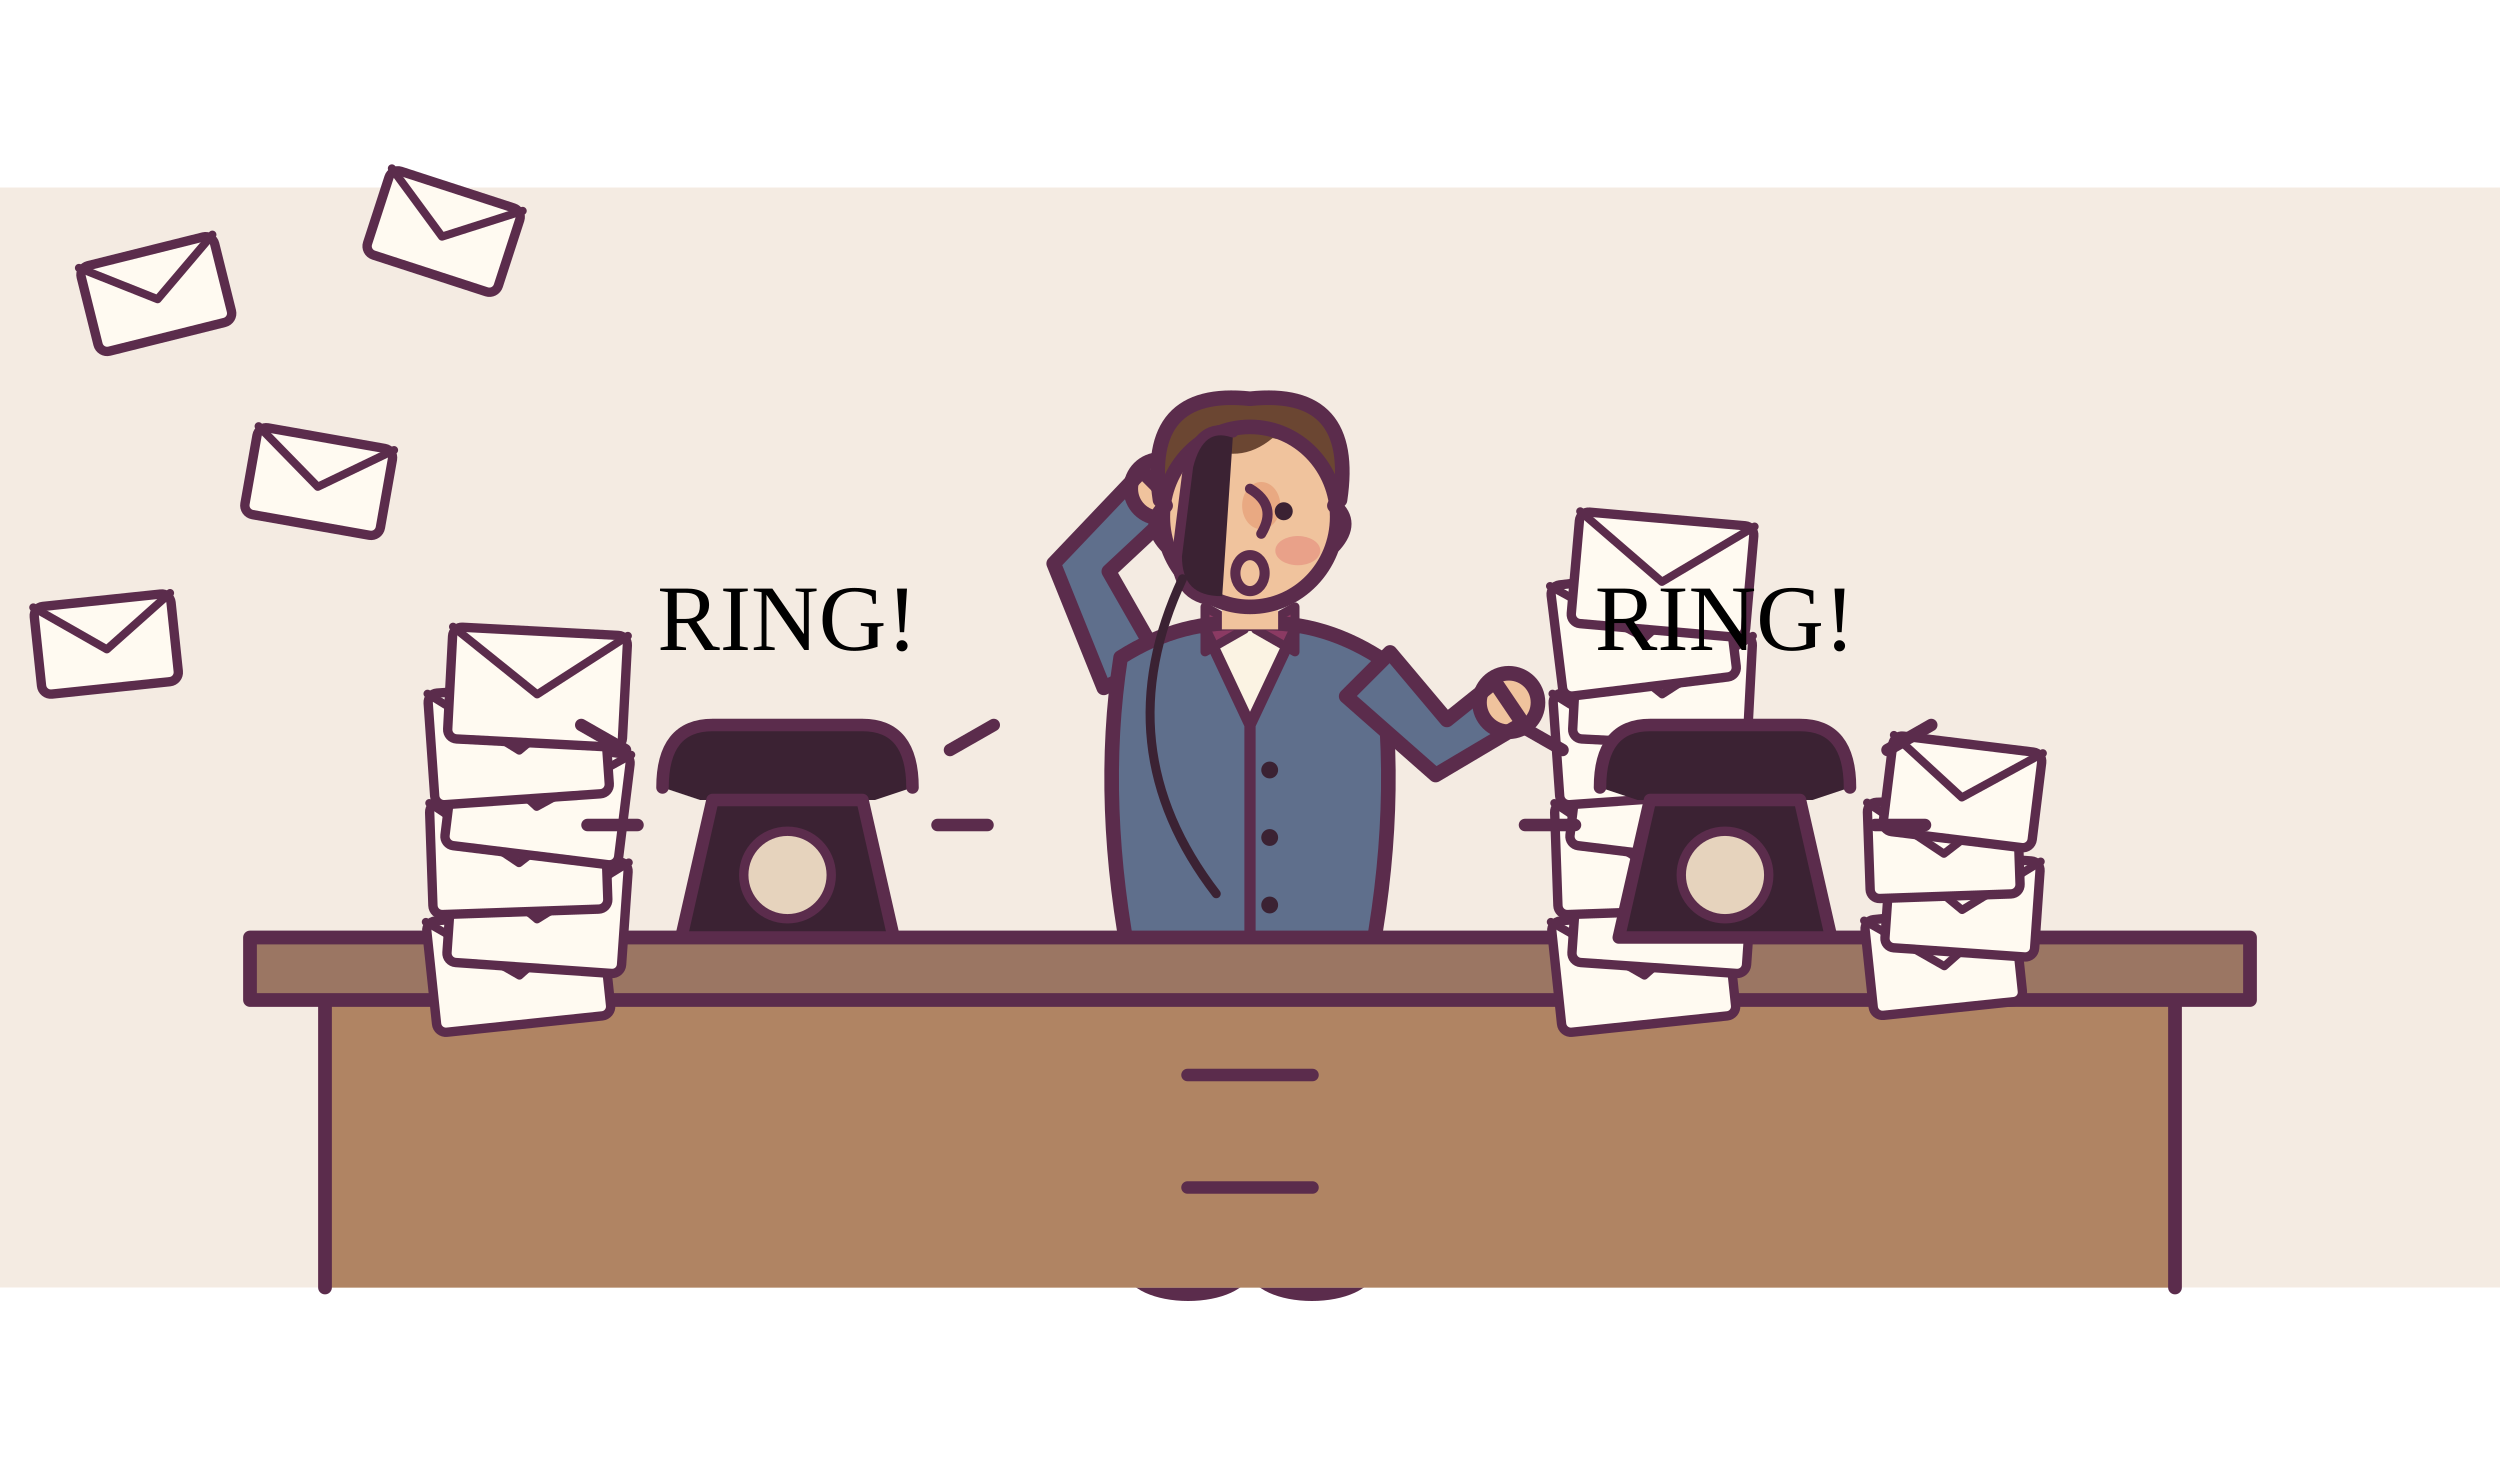
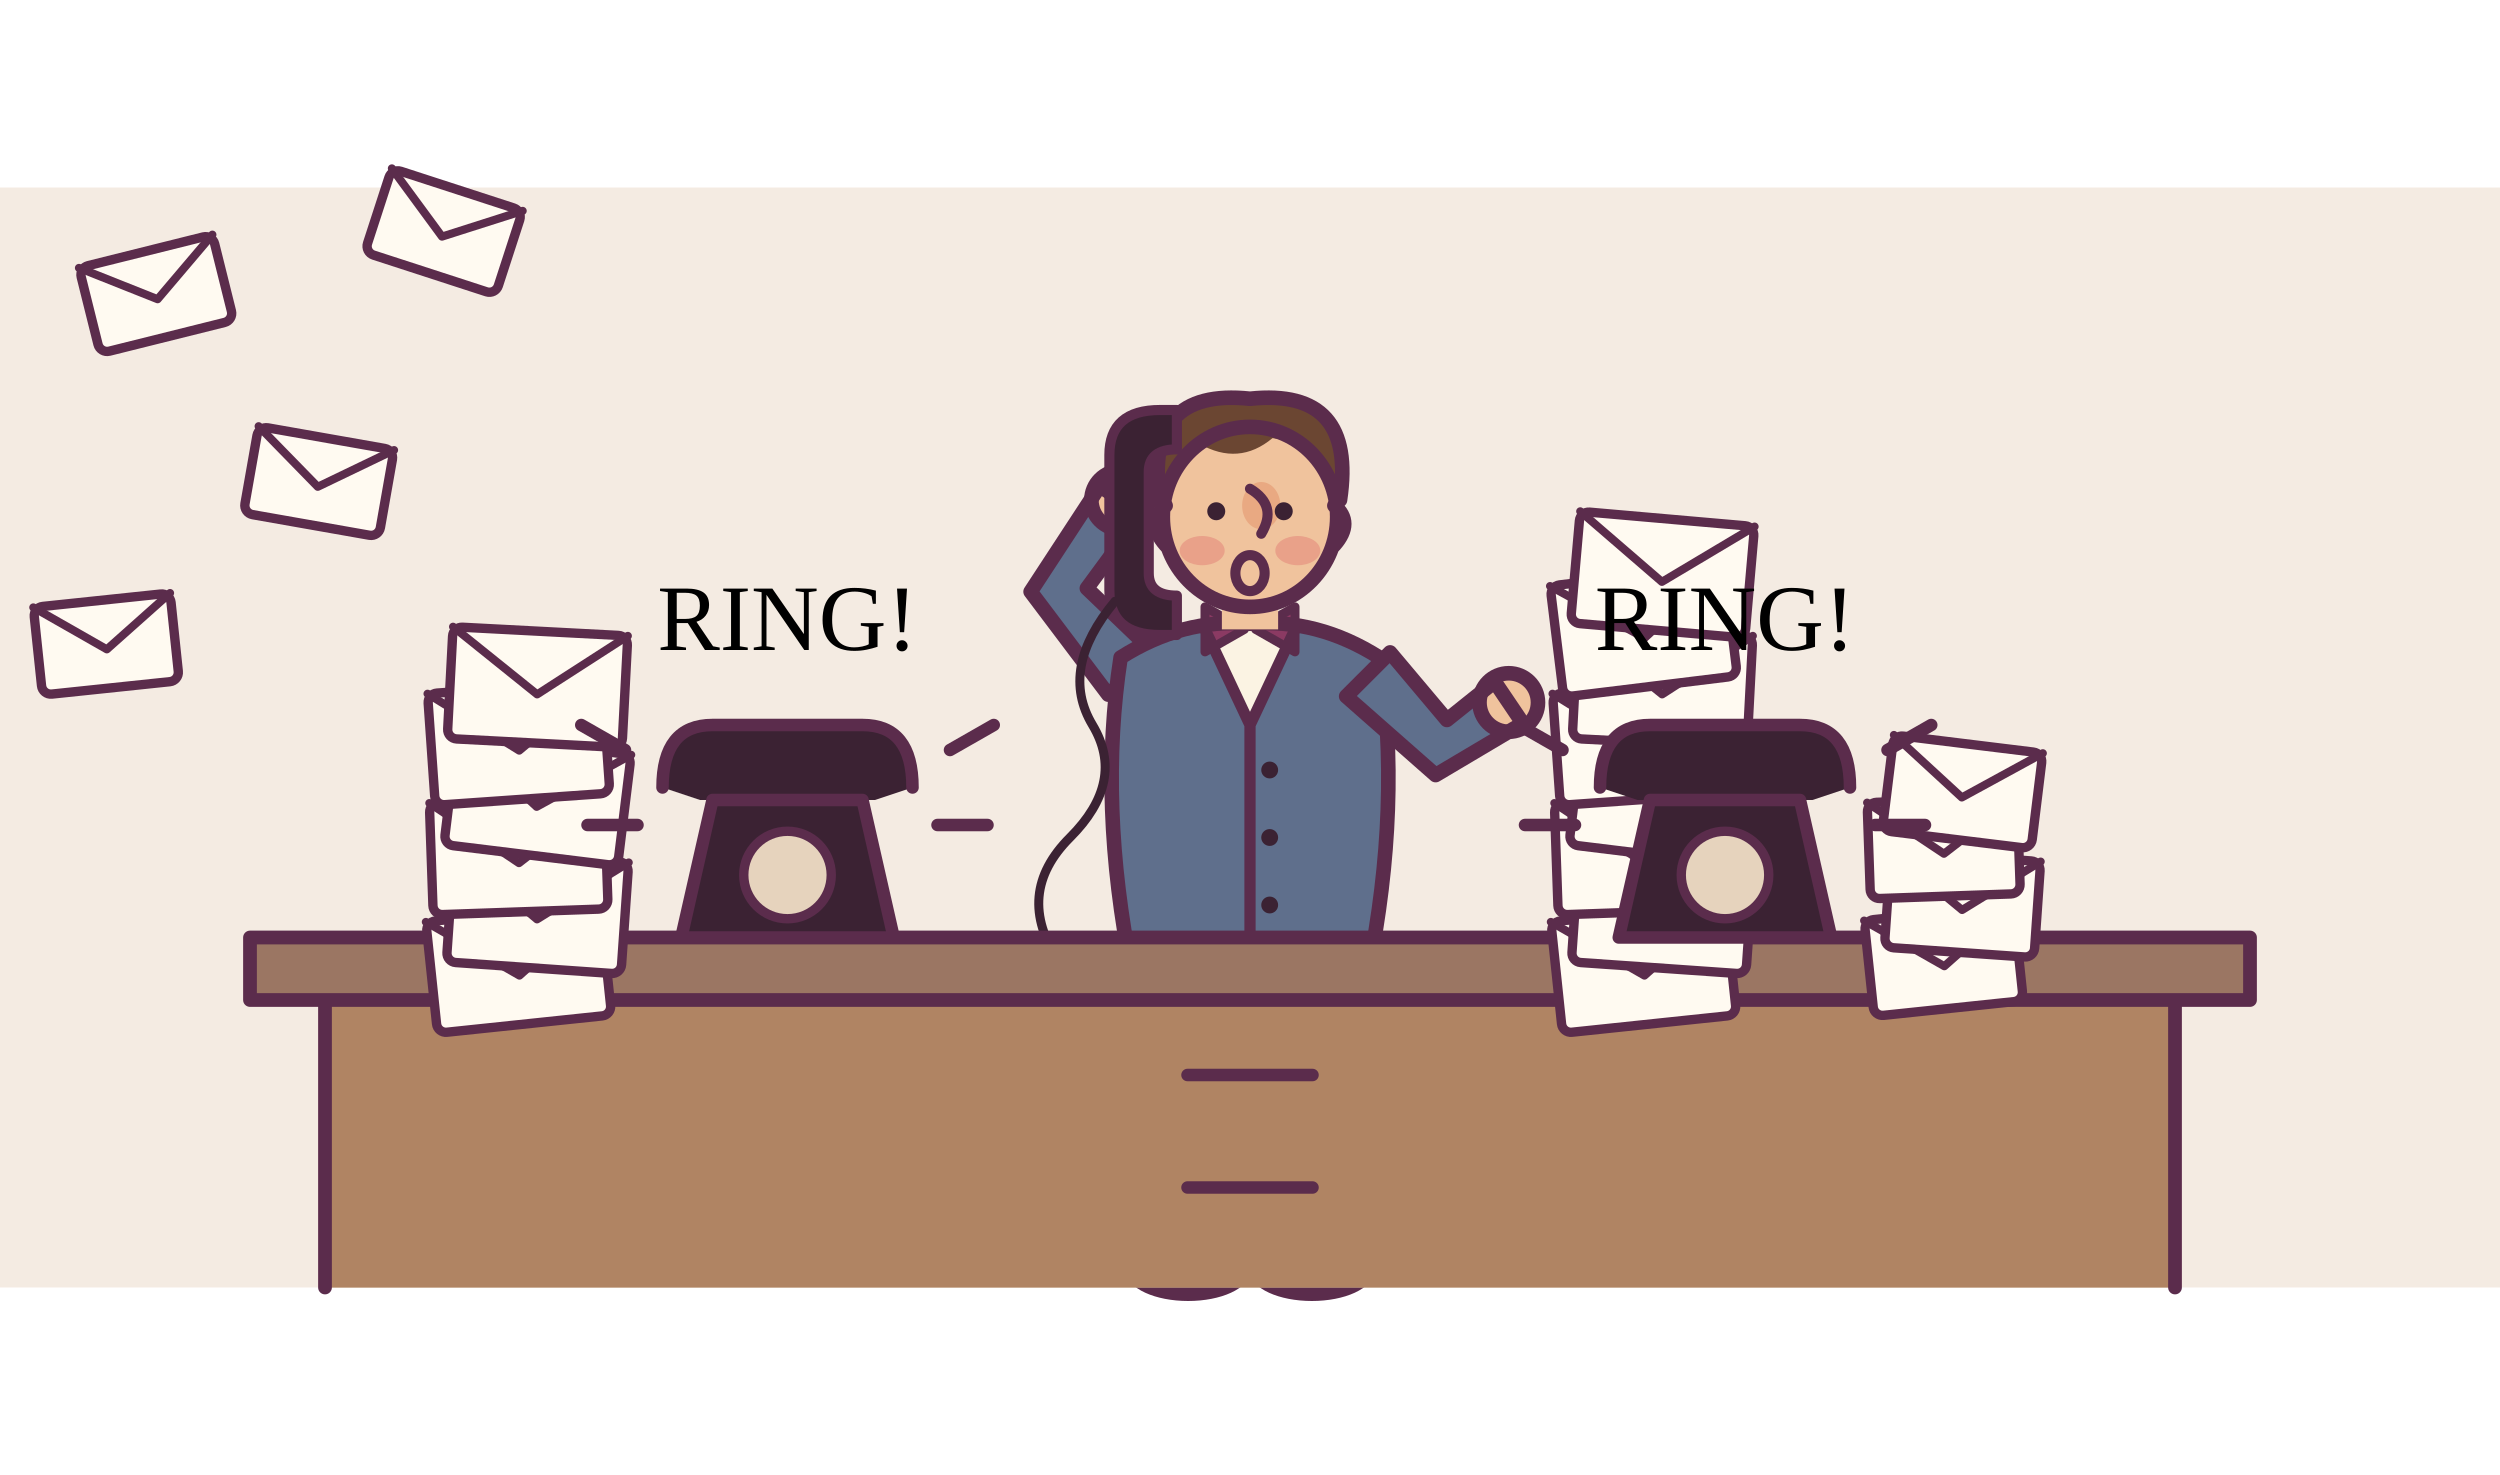
<svg viewBox="0 0 400 236" role="img" aria-label="Bill Jr. at a desk buried in piles of letters, a phone at his ear while two more phones ring, and more letters flying in">
  <g filter="url(#wash)">
    <rect x="0" y="30" width="400" height="176" fill="#ead8c6" opacity=".5" />
  </g>
  <g transform="translate(200 206) scale(0.9 0.9)">
    <g>
      <g class="" style="transform-origin:-21px -109px">
        <g filter="url(#wash)">
-           <path d="M-16 -111.4 L-25.1 -127.3 L-12.8 -138.8 L-19.2 -145.2 L-34.9 -128.7 L-26 -106.6Z" fill="#5f6f8c" />
-           <circle cx="-16" cy="-142" r="5.2" fill="#f0c39d" />
+           <path d="M-16.8 -112.6 L-29 -124.3 L-19.3 -137.5 L-26.7 -142.5 L-39 -123.7 L-25.2 -105.4Z" fill="#5f6f8c" />
+           <circle cx="-23" cy="-140" r="5.2" fill="#f0c39d" />
        </g>
        <g filter="url(#boil)" fill="none" stroke="#5b2c4c" stroke-width="2.6" stroke-linecap="round" stroke-linejoin="round">
-           <path d="M-16 -111.4 L-25.1 -127.3 L-12.8 -138.8 L-19.2 -145.2 L-34.9 -128.7 L-26 -106.6Z" />
-           <circle cx="-16" cy="-142" r="5.2" />
+           <path d="M-16.8 -112.6 L-29 -124.3 L-19.3 -137.5 L-26.7 -142.5 L-39 -123.7 L-25.2 -105.4Z" />
+           <circle cx="-23" cy="-140" r="5.2" />
        </g>
      </g>
      <g>
        <g filter="url(#wash)">
          <ellipse cx="-11" cy="-3.5" rx="10" ry="4.6" fill="#5a4636" />
          <ellipse cx="11" cy="-3.5" rx="10" ry="4.6" fill="#5a4636" />
          <path d="M-16 -62 L-14 -7 L-4 -7 L-1.5 -56 L1.5 -56 L4 -7 L14 -7 L16 -62Z" fill="#8c7a6b" />
          <path d="M-23 -112 Q-27 -86 -21 -56 L21 -56 Q27 -86 23 -112 Q12 -119 0 -118 Q-12 -119 -23 -112Z" fill="#5f6f8c" />
          <path d="M-8 -117 L0 -100 L8 -117Z" fill="#fbf3e3" />
          <path d="M-8 -121 L-1 -117 L-8 -113Z M8 -121 L1 -117 L8 -113Z" fill="#8b3a63" />
        </g>
        <g filter="url(#boil)" fill="none" stroke="#5b2c4c" stroke-width="2.6" stroke-linecap="round" stroke-linejoin="round">
          <ellipse cx="-11" cy="-3.5" rx="10" ry="4.6" />
          <ellipse cx="11" cy="-3.5" rx="10" ry="4.6" />
          <path d="M-16 -62 L-14 -7 L-4 -7 L-1.5 -56 M1.5 -56 L4 -7 L14 -7 L16 -62" />
          <path d="M-23 -112 Q-27 -86 -21 -56 L21 -56 Q27 -86 23 -112 Q12 -119 0 -118 Q-12 -119 -23 -112Z" />
          <path d="M-8 -117 L0 -100 L8 -117 M0 -100 L0 -58" stroke-width="2" />
          <circle cx="3.5" cy="-92" r="1.5" fill="#3b2233" stroke="none" />
          <circle cx="3.5" cy="-80" r="1.5" fill="#3b2233" stroke="none" />
          <circle cx="3.5" cy="-68" r="1.5" fill="#3b2233" stroke="none" />
          <path d="M-8 -121 L-1 -117 L-8 -113Z M8 -121 L1 -117 L8 -113Z" stroke-width="1.6" />
        </g>
      </g>
      <g>
        <g filter="url(#wash)">
          <rect x="-5" y="-125" width="10" height="8" fill="#f0c39d" />
          <ellipse cx="0" cy="-137" rx="15.5" ry="16" fill="#f0c39d" />
          <ellipse cx="-14.5" cy="-136" rx="3" ry="4.4" fill="#f0c39d" />
          <ellipse cx="14.5" cy="-136" rx="3" ry="4.4" fill="#f0c39d" />
          <ellipse cx="-8.5" cy="-131" rx="4" ry="2.6" fill="#e48b7c" opacity=".6" />
          <ellipse cx="8.5" cy="-131" rx="4" ry="2.6" fill="#e48b7c" opacity=".6" />
          <ellipse cx="2" cy="-139" rx="3.4" ry="4.2" fill="#e9a982" />
          <path d="M-16 -140 Q-19 -160 0 -158 Q19 -160 16 -140 Q14 -150 4 -151 Q-2 -146 -9 -150 Q-14 -148 -16 -140Z" fill="#6b4632" />
        </g>
        <g filter="url(#boil)" fill="none" stroke="#5b2c4c" stroke-width="2.6" stroke-linecap="round" stroke-linejoin="round">
          <ellipse cx="0" cy="-137" rx="15.5" ry="16" />
          <path d="M-15.0 -139 q-3.5 3 0 7" />
          <path d="M15.0 -139 q3.5 3 0 7" />
          <circle cx="-6" cy="-138" r="1.6" fill="#3b2233" stroke="none" />
          <circle cx="6" cy="-138" r="1.6" fill="#3b2233" stroke="none" />
          <ellipse cx="0" cy="-127" rx="2.6" ry="3.2" stroke-width="1.8" />
          <path d="M0 -142 q5 3 2 8" stroke-width="1.8" />
          <path d="M-16 -140 Q-19 -160 0 -158 Q19 -160 16 -140" />
        </g>
      </g>
      <g class="" style="transform-origin:21px -109px">
        <g filter="url(#wash)">
          <path d="M17.1 -105.1 L33 -91.1 L48.5 -100.3 L43.5 -107.7 L35 -100.9 L24.9 -112.9Z" fill="#5f6f8c" />
          <circle cx="46" cy="-104" r="5.2" fill="#f0c39d" />
        </g>
        <g filter="url(#boil)" fill="none" stroke="#5b2c4c" stroke-width="2.6" stroke-linecap="round" stroke-linejoin="round">
          <path d="M17.1 -105.1 L33 -91.1 L48.5 -100.3 L43.5 -107.7 L35 -100.9 L24.9 -112.9Z" />
          <circle cx="46" cy="-104" r="5.2" />
        </g>
      </g>
      <g filter="url(#wash)">
-         <path d="M-3 -152 q-6 -2 -8 6 l-2 16 q0 8 8 8 Z" fill="#3b2233" />
-       </g>
-       <g filter="url(#crayon)" fill="none" stroke="#5b2c4c" stroke-width="2.6" stroke-linecap="round" stroke-linejoin="round">
-         <path d="M-3 -152 q-6 -2 -8 6 l-2 16 q0 8 8 8" stroke-width="1.8" />
-         <path d="M-12 -126 q-14 30 6 56" stroke="#3b2233" stroke-width="1.6" />
+         <path d="M-16 -156 q-9 0 -9 8 l0 24 q0 8 9 8 l3 0 l0 -7 q-5 0 -5 -4 l0 -18 q0 -4 5 -4 l0 -7Z" fill="#3b2233" />
+       </g>
+       <g filter="url(#crayon)" fill="none" stroke="#5b2c4c" stroke-width="2.6" stroke-linecap="round" stroke-linejoin="round">
+         <path d="M-16 -156 q-9 0 -9 8 l0 24 q0 8 9 8 l3 0 l0 -7 q-5 0 -5 -4 l0 -18 q0 -4 5 -4 l0 -7Z" stroke-width="1.8" />
+       </g>
+       <g filter="url(#crayon)" fill="none" stroke="#5b2c4c" stroke-width="2.6" stroke-linecap="round" stroke-linejoin="round">
+         <path d="M-24 -122 q-10 12 -4 22 q6 10 -4 20 q-10 10 -2 22" stroke="#3b2233" stroke-width="1.6" />
      </g>
    </g>
  </g>
  <rect x="52" y="152" width="296" height="54" fill="#d8c0a4" />
  <g filter="url(#wash)">
    <rect x="40" y="150" width="320" height="10" fill="#9b7663" />
    <rect x="52" y="160" width="296" height="46" fill="#b08463" />
  </g>
  <g filter="url(#crayon)" fill="none" stroke="#5b2c4c" stroke-width="2.2" stroke-linecap="round" stroke-linejoin="round">
    <path d="M40 150 H360 V160 H40Z M52 160 V206 M348 160 V206" />
    <path d="M190 172 h20 M190 190 h20" stroke-width="2" />
  </g>
  <g transform="rotate(-6 83 155)">
    <g filter="url(#wash)">
      <rect x="69" y="146" width="28" height="17.9" rx="1.5" fill="#fffaf1" />
    </g>
    <g filter="url(#crayon)" fill="none" stroke="#5b2c4c" stroke-width="2.6" stroke-linecap="round" stroke-linejoin="round">
      <rect x="69" y="146" width="28" height="17.9" rx="1.5" stroke-width="1.5" />
      <path d="M69 146 L83 156.1 L97 146" stroke-width="1.3" />
    </g>
  </g>
  <g transform="rotate(4 86 146)">
    <g filter="url(#wash)">
      <rect x="72" y="137" width="28" height="17.9" rx="1.5" fill="#fffaf1" />
    </g>
    <g filter="url(#crayon)" fill="none" stroke="#5b2c4c" stroke-width="2.6" stroke-linecap="round" stroke-linejoin="round">
      <rect x="72" y="137" width="28" height="17.9" rx="1.5" stroke-width="1.5" />
      <path d="M72 137 L86 147.1 L100 137" stroke-width="1.3" />
    </g>
  </g>
  <g transform="rotate(-2 83 137)">
    <g filter="url(#wash)">
      <rect x="69" y="128" width="28" height="17.9" rx="1.5" fill="#fffaf1" />
    </g>
    <g filter="url(#crayon)" fill="none" stroke="#5b2c4c" stroke-width="2.6" stroke-linecap="round" stroke-linejoin="round">
      <rect x="69" y="128" width="28" height="17.9" rx="1.5" stroke-width="1.5" />
      <path d="M69 128 L83 138.1 L97 128" stroke-width="1.3" />
    </g>
  </g>
  <g transform="rotate(7 86 128)">
    <g filter="url(#wash)">
      <rect x="72" y="119" width="28" height="17.9" rx="1.5" fill="#fffaf1" />
    </g>
    <g filter="url(#crayon)" fill="none" stroke="#5b2c4c" stroke-width="2.6" stroke-linecap="round" stroke-linejoin="round">
      <rect x="72" y="119" width="28" height="17.9" rx="1.5" stroke-width="1.5" />
      <path d="M72 119 L86 129.1 L100 119" stroke-width="1.3" />
    </g>
  </g>
  <g transform="rotate(-4 83 119)">
    <g filter="url(#wash)">
      <rect x="69" y="110" width="28" height="17.9" rx="1.5" fill="#fffaf1" />
    </g>
    <g filter="url(#crayon)" fill="none" stroke="#5b2c4c" stroke-width="2.6" stroke-linecap="round" stroke-linejoin="round">
      <rect x="69" y="110" width="28" height="17.9" rx="1.5" stroke-width="1.5" />
      <path d="M69 110 L83 120.1 L97 110" stroke-width="1.3" />
    </g>
  </g>
  <g transform="rotate(3 86 110)">
    <g filter="url(#wash)">
      <rect x="72" y="101" width="28" height="17.9" rx="1.5" fill="#fffaf1" />
    </g>
    <g filter="url(#crayon)" fill="none" stroke="#5b2c4c" stroke-width="2.6" stroke-linecap="round" stroke-linejoin="round">
      <rect x="72" y="101" width="28" height="17.9" rx="1.5" stroke-width="1.5" />
      <path d="M72 101 L86 111.1 L100 101" stroke-width="1.3" />
    </g>
  </g>
  <g transform="rotate(-6 263 155)">
    <g filter="url(#wash)">
      <rect x="249" y="146" width="28" height="17.9" rx="1.5" fill="#fffaf1" />
    </g>
    <g filter="url(#crayon)" fill="none" stroke="#5b2c4c" stroke-width="2.6" stroke-linecap="round" stroke-linejoin="round">
      <rect x="249" y="146" width="28" height="17.9" rx="1.5" stroke-width="1.5" />
      <path d="M249 146 L263 156.1 L277 146" stroke-width="1.3" />
    </g>
  </g>
  <g transform="rotate(4 266 146)">
    <g filter="url(#wash)">
      <rect x="252" y="137" width="28" height="17.9" rx="1.5" fill="#fffaf1" />
    </g>
    <g filter="url(#crayon)" fill="none" stroke="#5b2c4c" stroke-width="2.6" stroke-linecap="round" stroke-linejoin="round">
      <rect x="252" y="137" width="28" height="17.9" rx="1.5" stroke-width="1.5" />
      <path d="M252 137 L266 147.1 L280 137" stroke-width="1.3" />
    </g>
  </g>
  <g transform="rotate(-2 263 137)">
    <g filter="url(#wash)">
      <rect x="249" y="128" width="28" height="17.9" rx="1.5" fill="#fffaf1" />
    </g>
    <g filter="url(#crayon)" fill="none" stroke="#5b2c4c" stroke-width="2.6" stroke-linecap="round" stroke-linejoin="round">
      <rect x="249" y="128" width="28" height="17.9" rx="1.5" stroke-width="1.5" />
      <path d="M249 128 L263 138.1 L277 128" stroke-width="1.3" />
    </g>
  </g>
  <g transform="rotate(7 266 128)">
    <g filter="url(#wash)">
      <rect x="252" y="119" width="28" height="17.9" rx="1.5" fill="#fffaf1" />
    </g>
    <g filter="url(#crayon)" fill="none" stroke="#5b2c4c" stroke-width="2.6" stroke-linecap="round" stroke-linejoin="round">
      <rect x="252" y="119" width="28" height="17.9" rx="1.5" stroke-width="1.5" />
      <path d="M252 119 L266 129.1 L280 119" stroke-width="1.3" />
    </g>
  </g>
  <g transform="rotate(-4 263 119)">
    <g filter="url(#wash)">
      <rect x="249" y="110" width="28" height="17.9" rx="1.5" fill="#fffaf1" />
    </g>
    <g filter="url(#crayon)" fill="none" stroke="#5b2c4c" stroke-width="2.6" stroke-linecap="round" stroke-linejoin="round">
      <rect x="249" y="110" width="28" height="17.9" rx="1.5" stroke-width="1.5" />
      <path d="M249 110 L263 120.1 L277 110" stroke-width="1.3" />
    </g>
  </g>
  <g transform="rotate(3 266 110)">
    <g filter="url(#wash)">
      <rect x="252" y="101" width="28" height="17.9" rx="1.5" fill="#fffaf1" />
    </g>
    <g filter="url(#crayon)" fill="none" stroke="#5b2c4c" stroke-width="2.6" stroke-linecap="round" stroke-linejoin="round">
      <rect x="252" y="101" width="28" height="17.9" rx="1.5" stroke-width="1.5" />
      <path d="M252 101 L266 111.1 L280 101" stroke-width="1.3" />
    </g>
  </g>
  <g transform="rotate(-7 263 101)">
    <g filter="url(#wash)">
      <rect x="249" y="92" width="28" height="17.9" rx="1.5" fill="#fffaf1" />
    </g>
    <g filter="url(#crayon)" fill="none" stroke="#5b2c4c" stroke-width="2.6" stroke-linecap="round" stroke-linejoin="round">
      <rect x="249" y="92" width="28" height="17.9" rx="1.5" stroke-width="1.5" />
      <path d="M249 92 L263 102.1 L277 92" stroke-width="1.3" />
    </g>
  </g>
  <g transform="rotate(5 266 92)">
    <g filter="url(#wash)">
      <rect x="252" y="83" width="28" height="17.9" rx="1.5" fill="#fffaf1" />
    </g>
    <g filter="url(#crayon)" fill="none" stroke="#5b2c4c" stroke-width="2.6" stroke-linecap="round" stroke-linejoin="round">
      <rect x="252" y="83" width="28" height="17.9" rx="1.5" stroke-width="1.5" />
      <path d="M252 83 L266 93.1 L280 83" stroke-width="1.3" />
    </g>
  </g>
  <g transform="rotate(-6 311 153.7)">
    <g filter="url(#wash)">
      <rect x="299" y="146" width="24" height="15.4" rx="1.5" fill="#fffaf1" />
    </g>
    <g filter="url(#crayon)" fill="none" stroke="#5b2c4c" stroke-width="2.6" stroke-linecap="round" stroke-linejoin="round">
      <rect x="299" y="146" width="24" height="15.4" rx="1.5" stroke-width="1.5" />
      <path d="M299 146 L311 154.6 L323 146" stroke-width="1.3" />
    </g>
  </g>
  <g transform="rotate(4 314 144.7)">
    <g filter="url(#wash)">
      <rect x="302" y="137" width="24" height="15.4" rx="1.5" fill="#fffaf1" />
    </g>
    <g filter="url(#crayon)" fill="none" stroke="#5b2c4c" stroke-width="2.6" stroke-linecap="round" stroke-linejoin="round">
      <rect x="302" y="137" width="24" height="15.4" rx="1.5" stroke-width="1.5" />
      <path d="M302 137 L314 145.6 L326 137" stroke-width="1.3" />
    </g>
  </g>
  <g transform="rotate(-2 311 135.7)">
    <g filter="url(#wash)">
      <rect x="299" y="128" width="24" height="15.4" rx="1.5" fill="#fffaf1" />
    </g>
    <g filter="url(#crayon)" fill="none" stroke="#5b2c4c" stroke-width="2.6" stroke-linecap="round" stroke-linejoin="round">
      <rect x="299" y="128" width="24" height="15.4" rx="1.5" stroke-width="1.5" />
      <path d="M299 128 L311 136.6 L323 128" stroke-width="1.3" />
    </g>
  </g>
  <g transform="rotate(7 314 126.7)">
    <g filter="url(#wash)">
      <rect x="302" y="119" width="24" height="15.4" rx="1.5" fill="#fffaf1" />
    </g>
    <g filter="url(#crayon)" fill="none" stroke="#5b2c4c" stroke-width="2.6" stroke-linecap="round" stroke-linejoin="round">
      <rect x="302" y="119" width="24" height="15.4" rx="1.5" stroke-width="1.5" />
      <path d="M302 119 L314 127.6 L326 119" stroke-width="1.3" />
    </g>
  </g>
  <g class="ring" style="animation-delay:0s;transform-origin:126px 150px">
    <g filter="url(#wash)">
      <path d="M109 150 L114 128 L138 128 L143 150Z" fill="#3b2233" />
      <circle cx="126" cy="140" r="7" fill="#e6d3bd" />
      <path d="M106 126 Q106 116 114 116 L138 116 Q146 116 146 126 L140 128 L112 128Z" fill="#3b2233" />
    </g>
    <g filter="url(#crayon)" fill="none" stroke="#5b2c4c" stroke-width="2" stroke-linecap="round" stroke-linejoin="round">
      <path d="M109 150 L114 128 L138 128 L143 150Z" />
      <circle cx="126" cy="140" r="7" stroke-width="1.5" />
      <path d="M106 126 Q106 116 114 116 L138 116 Q146 116 146 126" />
    </g>
  </g>
  <g class="ring-word" style="animation-delay:0s">
    <text class="letter" x="126" y="104" font-size="15" text-anchor="middle">RING!</text>
  </g>
  <g filter="url(#crayon)" fill="none" stroke="#5b2c4c" stroke-width="2.6" stroke-linecap="round" stroke-linejoin="round" class="ring-word" style="animation-delay:0s">
    <path d="M100 120 l-7 -4 M152 120 l7 -4 M102 132 l-8 0 M150 132 l8 0" stroke-width="2" />
  </g>
  <g class="ring" style="animation-delay:-0.4s;transform-origin:276px 150px">
    <g filter="url(#wash)">
      <path d="M259 150 L264 128 L288 128 L293 150Z" fill="#3b2233" />
      <circle cx="276" cy="140" r="7" fill="#e6d3bd" />
      <path d="M256 126 Q256 116 264 116 L288 116 Q296 116 296 126 L290 128 L262 128Z" fill="#3b2233" />
    </g>
    <g filter="url(#crayon)" fill="none" stroke="#5b2c4c" stroke-width="2" stroke-linecap="round" stroke-linejoin="round">
      <path d="M259 150 L264 128 L288 128 L293 150Z" />
      <circle cx="276" cy="140" r="7" stroke-width="1.5" />
      <path d="M256 126 Q256 116 264 116 L288 116 Q296 116 296 126" />
    </g>
  </g>
  <g class="ring-word" style="animation-delay:-0.4s">
    <text class="letter" x="276" y="104" font-size="15" text-anchor="middle">RING!</text>
  </g>
  <g filter="url(#crayon)" fill="none" stroke="#5b2c4c" stroke-width="2.6" stroke-linecap="round" stroke-linejoin="round" class="ring-word" style="animation-delay:-0.4s">
    <path d="M250 120 l-7 -4 M302 120 l7 -4 M252 132 l-8 0 M300 132 l8 0" stroke-width="2" />
  </g>
  <g class="fly-in" style="animation-delay:0s">
    <g transform="rotate(-14 25 47)">
      <g filter="url(#wash)">
        <rect x="14" y="40" width="22" height="14.1" rx="1.5" fill="#fffaf1" />
      </g>
      <g filter="url(#crayon)" fill="none" stroke="#5b2c4c" stroke-width="2.6" stroke-linecap="round" stroke-linejoin="round">
        <rect x="14" y="40" width="22" height="14.1" rx="1.5" stroke-width="1.5" />
        <path d="M14 40 L25 47.9 L36 40" stroke-width="1.3" />
      </g>
    </g>
  </g>
  <g class="fly-in" style="animation-delay:-1.1s">
    <g transform="rotate(10 51 77)">
      <g filter="url(#wash)">
        <rect x="40" y="70" width="22" height="14.1" rx="1.5" fill="#fffaf1" />
      </g>
      <g filter="url(#crayon)" fill="none" stroke="#5b2c4c" stroke-width="2.6" stroke-linecap="round" stroke-linejoin="round">
        <rect x="40" y="70" width="22" height="14.1" rx="1.5" stroke-width="1.5" />
        <path d="M40 70 L51 77.9 L62 70" stroke-width="1.3" />
      </g>
    </g>
  </g>
  <g class="fly-in" style="animation-delay:-2.2s">
    <g transform="rotate(-6 17 103)">
      <g filter="url(#wash)">
        <rect x="6" y="96" width="22" height="14.1" rx="1.5" fill="#fffaf1" />
      </g>
      <g filter="url(#crayon)" fill="none" stroke="#5b2c4c" stroke-width="2.6" stroke-linecap="round" stroke-linejoin="round">
        <rect x="6" y="96" width="22" height="14.1" rx="1.5" stroke-width="1.5" />
        <path d="M6 96 L17 103.9 L28 96" stroke-width="1.3" />
      </g>
    </g>
  </g>
  <g class="fly-in" style="animation-delay:-3.3s">
    <g transform="rotate(18 71 37)">
      <g filter="url(#wash)">
        <rect x="60" y="30" width="22" height="14.1" rx="1.5" fill="#fffaf1" />
      </g>
      <g filter="url(#crayon)" fill="none" stroke="#5b2c4c" stroke-width="2.6" stroke-linecap="round" stroke-linejoin="round">
        <rect x="60" y="30" width="22" height="14.1" rx="1.5" stroke-width="1.5" />
        <path d="M60 30 L71 37.9 L82 30" stroke-width="1.3" />
      </g>
    </g>
  </g>
</svg>
